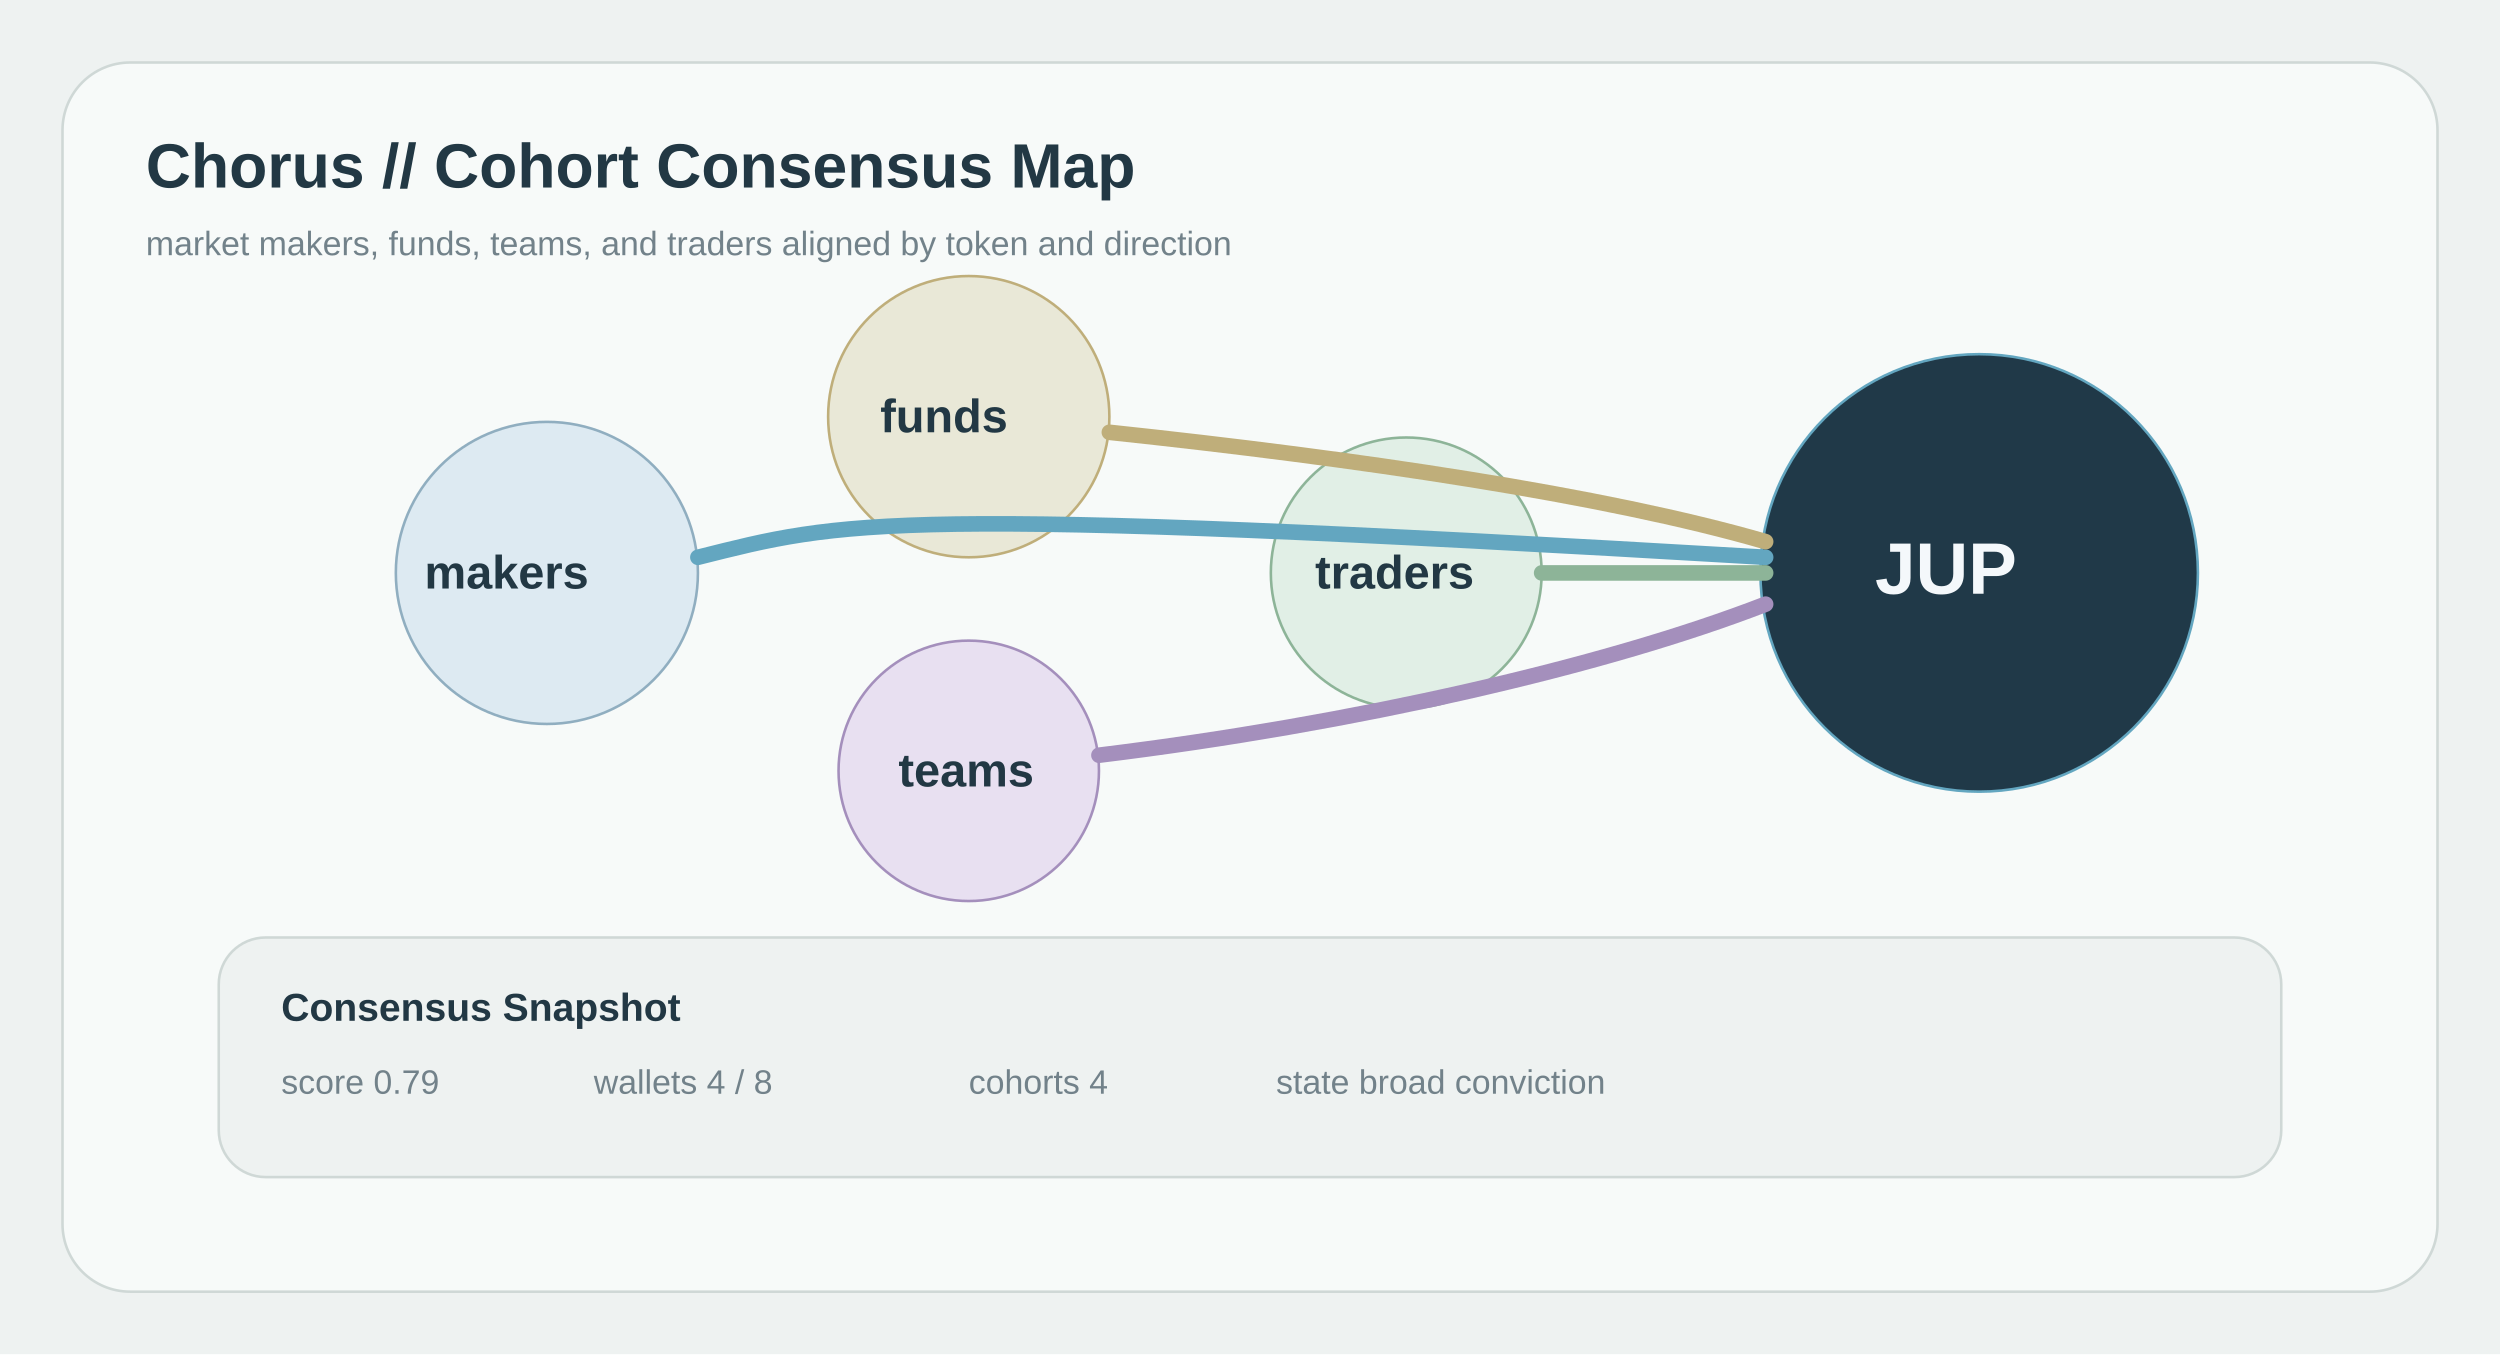
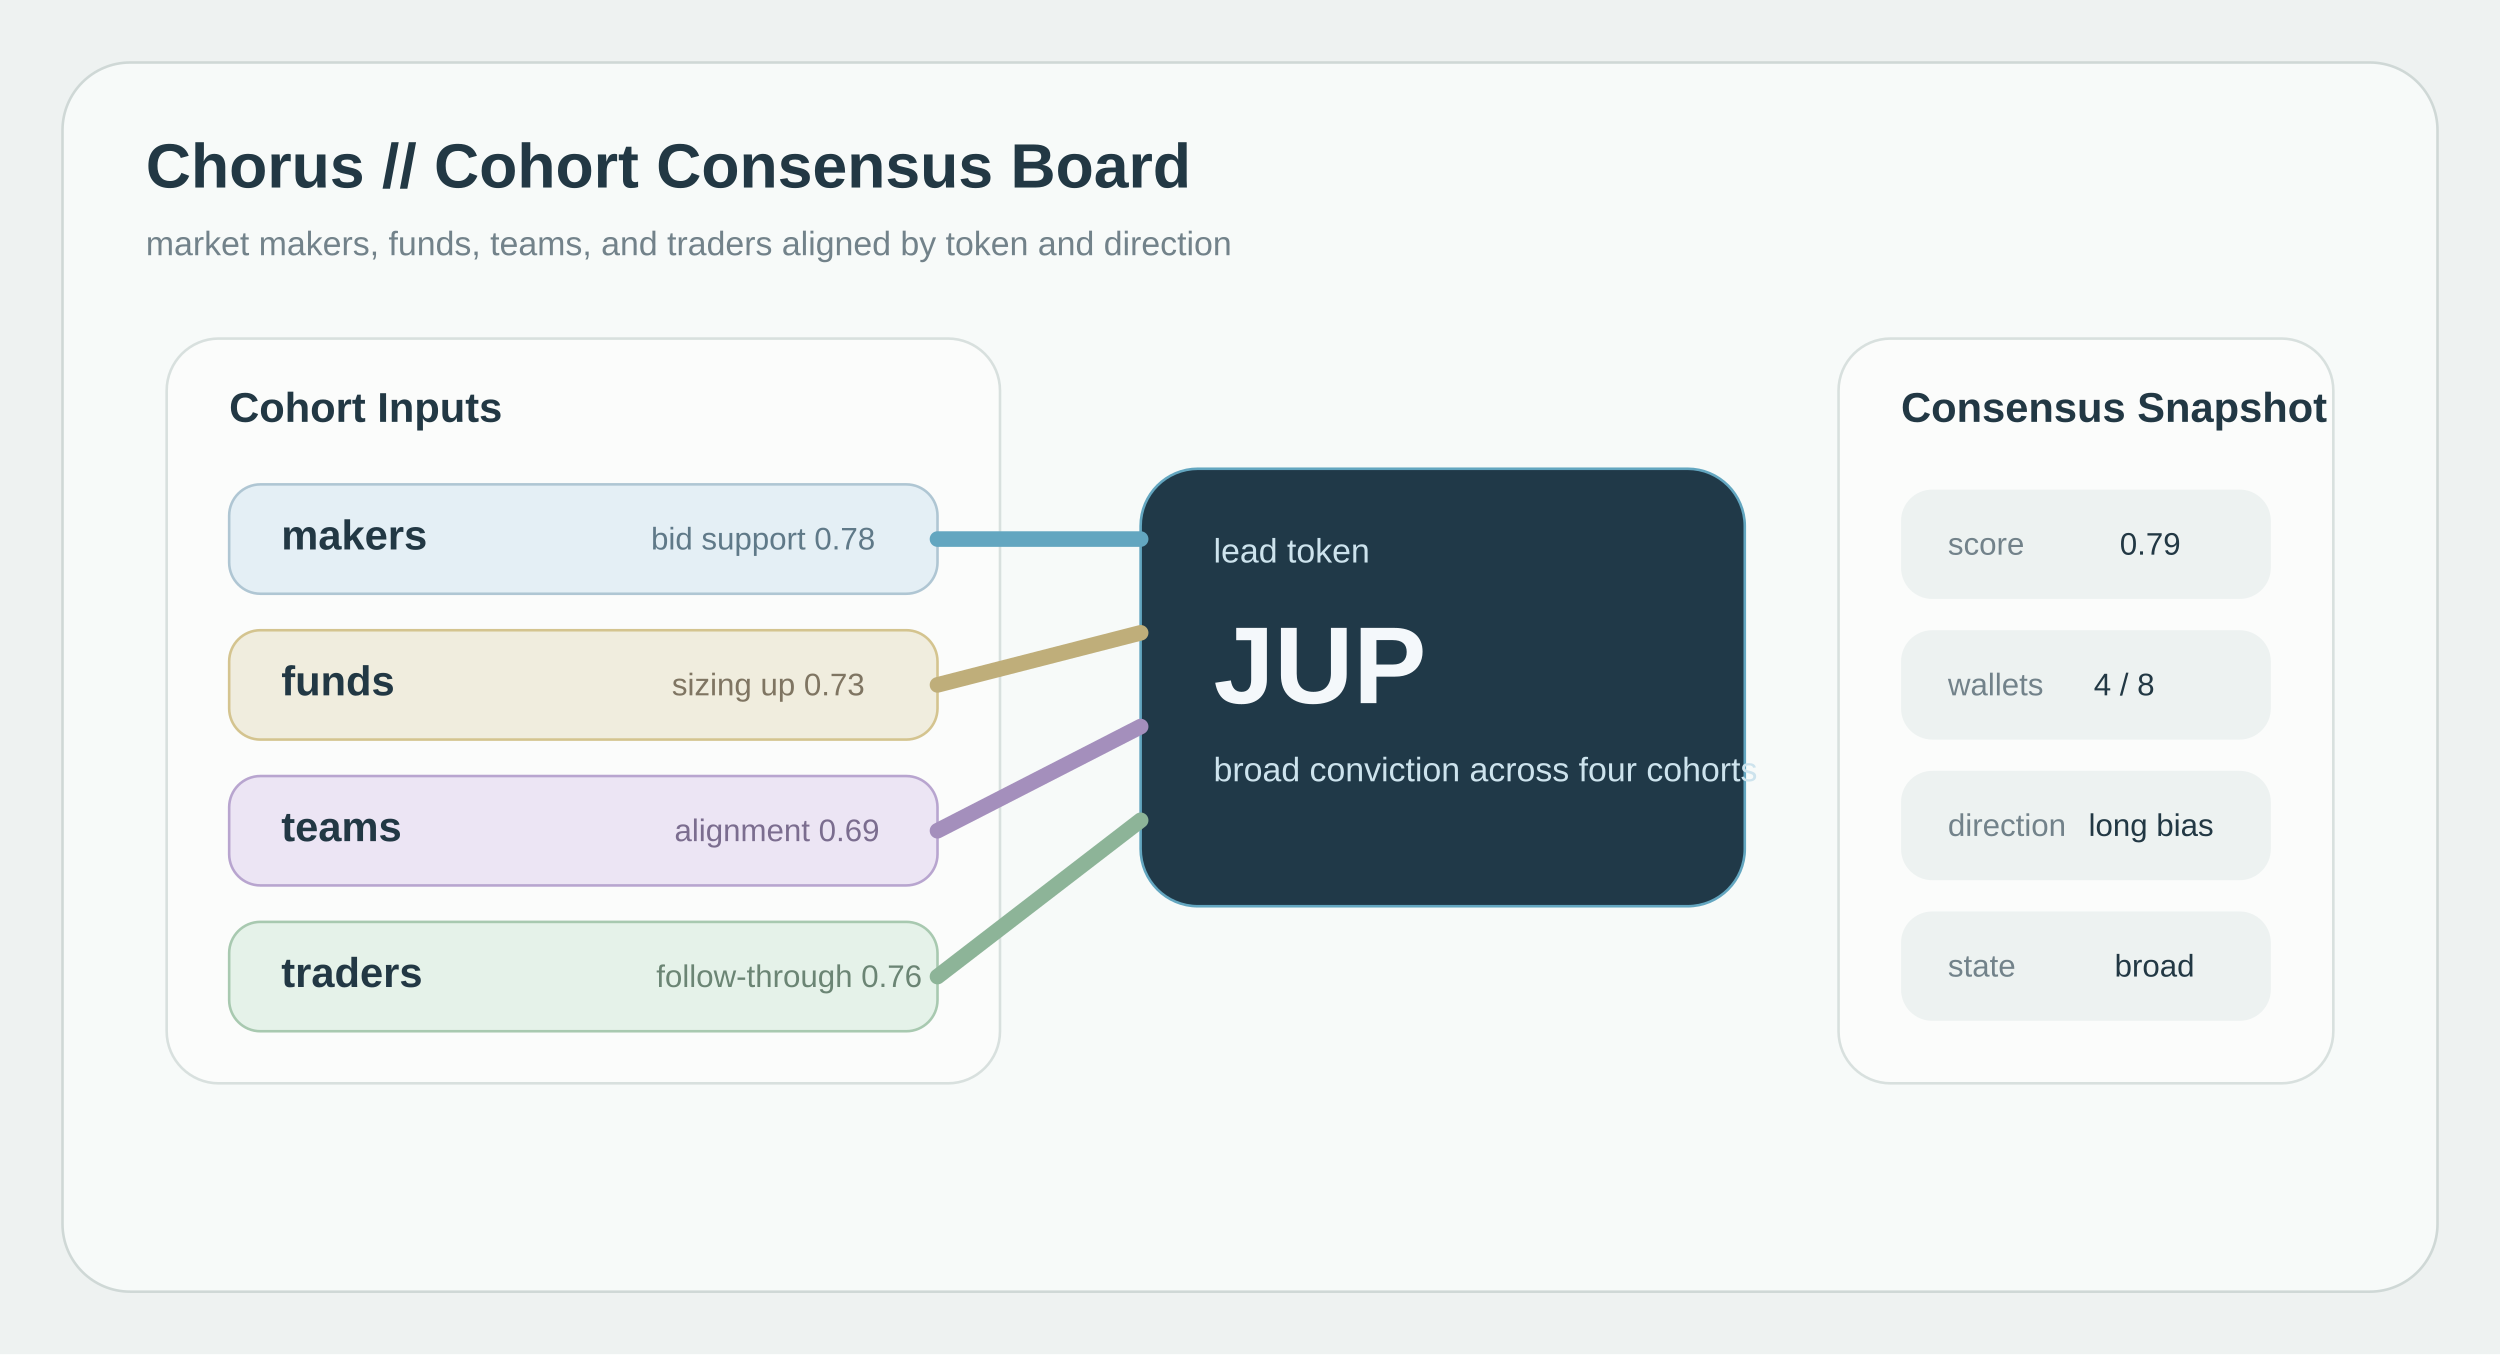
<svg xmlns="http://www.w3.org/2000/svg" width="960" height="520" viewBox="0 0 960 520" fill="none">
  <rect width="960" height="520" fill="#EEF2F1" />
  <rect x="24" y="24" width="912" height="472" rx="26" fill="#F7FAF9" stroke="#CFD8D6" />
-   <text x="56" y="72" fill="#223844" font-family="Arial, sans-serif" font-size="24" font-weight="700">Chorus // Cohort Consensus Map</text>
+   <text x="56" y="72" fill="#223844" font-family="Arial, sans-serif" font-size="24" font-weight="700">Chorus // Cohort Consensus Board</text>
  <text x="56" y="98" fill="#72828A" font-family="Arial, sans-serif" font-size="13">market makers, funds, teams, and traders aligned by token and direction</text>
-   <circle cx="210" cy="220" r="58" fill="#DDEAF2" stroke="#90AEC0" />
-   <text x="163" y="226" fill="#223844" font-family="Arial, sans-serif" font-size="18" font-weight="700">makers</text>
-   <circle cx="372" cy="160" r="54" fill="#E9E8D7" stroke="#BFAE7A" />
-   <text x="338" y="166" fill="#223844" font-family="Arial, sans-serif" font-size="18" font-weight="700">funds</text>
-   <circle cx="372" cy="296" r="50" fill="#E8E0F1" stroke="#A48FBC" />
-   <text x="345" y="302" fill="#223844" font-family="Arial, sans-serif" font-size="18" font-weight="700">teams</text>
-   <circle cx="540" cy="220" r="52" fill="#E1EFE6" stroke="#8DB498" />
-   <text x="505" y="226" fill="#223844" font-family="Arial, sans-serif" font-size="18" font-weight="700">traders</text>
-   <circle cx="760" cy="220" r="84" fill="#203948" stroke="#63A6C0" />
-   <text x="720" y="228" fill="#F4F8FB" font-family="Arial, sans-serif" font-size="28" font-weight="700">JUP</text>
-   <path d="M268 214 C324 200 340 194 678 214" stroke="#63A6C0" stroke-width="6" stroke-linecap="round" />
-   <path d="M426 166 C520 176 616 190 678 208" stroke="#BFAE7A" stroke-width="6" stroke-linecap="round" />
-   <path d="M422 290 C520 278 616 256 678 232" stroke="#A48FBC" stroke-width="6" stroke-linecap="round" />
-   <path d="M592 220 C628 220 644 220 678 220" stroke="#8DB498" stroke-width="6" stroke-linecap="round" />
-   <rect x="84" y="360" width="792" height="92" rx="18" fill="#EEF2F1" stroke="#CFD8D6" />
-   <text x="108" y="392" fill="#223844" font-family="Arial, sans-serif" font-size="15" font-weight="700">Consensus Snapshot</text>
-   <text x="108" y="420" fill="#72828A" font-family="Arial, sans-serif" font-size="13">score 0.79</text>
-   <text x="228" y="420" fill="#72828A" font-family="Arial, sans-serif" font-size="13">wallets 4 / 8</text>
-   <text x="372" y="420" fill="#72828A" font-family="Arial, sans-serif" font-size="13">cohorts 4</text>
-   <text x="490" y="420" fill="#72828A" font-family="Arial, sans-serif" font-size="13">state broad conviction</text>
+   <rect x="64" y="130" width="320" height="286" rx="20" fill="#FBFCFB" stroke="#D8E0DE" />
+   <text x="88" y="162" fill="#223844" font-family="Arial, sans-serif" font-size="16" font-weight="700">Cohort Inputs</text>
+   <rect x="88" y="186" width="272" height="42" rx="12" fill="#E4EFF5" stroke="#AFC6D3" />
+   <text x="108" y="211" fill="#223844" font-family="Arial, sans-serif" font-size="16" font-weight="700">makers</text>
+   <text x="250" y="211" fill="#5F7988" font-family="Arial, sans-serif" font-size="12">bid support 0.78</text>
+   <rect x="88" y="242" width="272" height="42" rx="12" fill="#F0EDDE" stroke="#D4C48F" />
+   <text x="108" y="267" fill="#223844" font-family="Arial, sans-serif" font-size="16" font-weight="700">funds</text>
+   <text x="258" y="267" fill="#7F7562" font-family="Arial, sans-serif" font-size="12">sizing up 0.73</text>
+   <rect x="88" y="298" width="272" height="42" rx="12" fill="#ECE5F4" stroke="#B8A5CF" />
+   <text x="108" y="323" fill="#223844" font-family="Arial, sans-serif" font-size="16" font-weight="700">teams</text>
+   <text x="259" y="323" fill="#7B6D8F" font-family="Arial, sans-serif" font-size="12">alignment 0.69</text>
+   <rect x="88" y="354" width="272" height="42" rx="12" fill="#E5F2E9" stroke="#A8C9B0" />
+   <text x="108" y="379" fill="#223844" font-family="Arial, sans-serif" font-size="16" font-weight="700">traders</text>
+   <text x="252" y="379" fill="#6B8574" font-family="Arial, sans-serif" font-size="12">follow-through 0.76</text>
+   <rect x="438" y="180" width="232" height="168" rx="22" fill="#203948" stroke="#63A6C0" />
+   <text x="466" y="216" fill="#CDE3ED" font-family="Arial, sans-serif" font-size="13">lead token</text>
+   <text x="466" y="270" fill="#F4F8FB" font-family="Arial, sans-serif" font-size="42" font-weight="700">JUP</text>
+   <text x="466" y="300" fill="#CDE3ED" font-family="Arial, sans-serif" font-size="13">broad conviction across four cohorts</text>
+   <line x1="360" y1="207" x2="438" y2="207" stroke="#63A6C0" stroke-width="6" stroke-linecap="round" />
+   <line x1="360" y1="263" x2="438" y2="243" stroke="#BFAE7A" stroke-width="6" stroke-linecap="round" />
+   <line x1="360" y1="319" x2="438" y2="279" stroke="#A48FBC" stroke-width="6" stroke-linecap="round" />
+   <line x1="360" y1="375" x2="438" y2="315" stroke="#8DB498" stroke-width="6" stroke-linecap="round" />
+   <rect x="706" y="130" width="190" height="286" rx="20" fill="#FBFCFB" stroke="#D8E0DE" />
+   <text x="730" y="162" fill="#223844" font-family="Arial, sans-serif" font-size="16" font-weight="700">Consensus Snapshot</text>
+   <rect x="730" y="188" width="142" height="42" rx="12" fill="#EDF2F1" />
+   <text x="748" y="213" fill="#72828A" font-family="Arial, sans-serif" font-size="12">score</text>
+   <text x="814" y="213" fill="#223844" font-family="Arial, sans-serif" font-size="12">0.79</text>
+   <rect x="730" y="242" width="142" height="42" rx="12" fill="#EDF2F1" />
+   <text x="748" y="267" fill="#72828A" font-family="Arial, sans-serif" font-size="12">wallets</text>
+   <text x="804" y="267" fill="#223844" font-family="Arial, sans-serif" font-size="12">4 / 8</text>
+   <rect x="730" y="296" width="142" height="42" rx="12" fill="#EDF2F1" />
+   <text x="748" y="321" fill="#72828A" font-family="Arial, sans-serif" font-size="12">direction</text>
+   <text x="802" y="321" fill="#223844" font-family="Arial, sans-serif" font-size="12">long bias</text>
+   <rect x="730" y="350" width="142" height="42" rx="12" fill="#EDF2F1" />
+   <text x="748" y="375" fill="#72828A" font-family="Arial, sans-serif" font-size="12">state</text>
+   <text x="812" y="375" fill="#223844" font-family="Arial, sans-serif" font-size="12">broad</text>
</svg>
